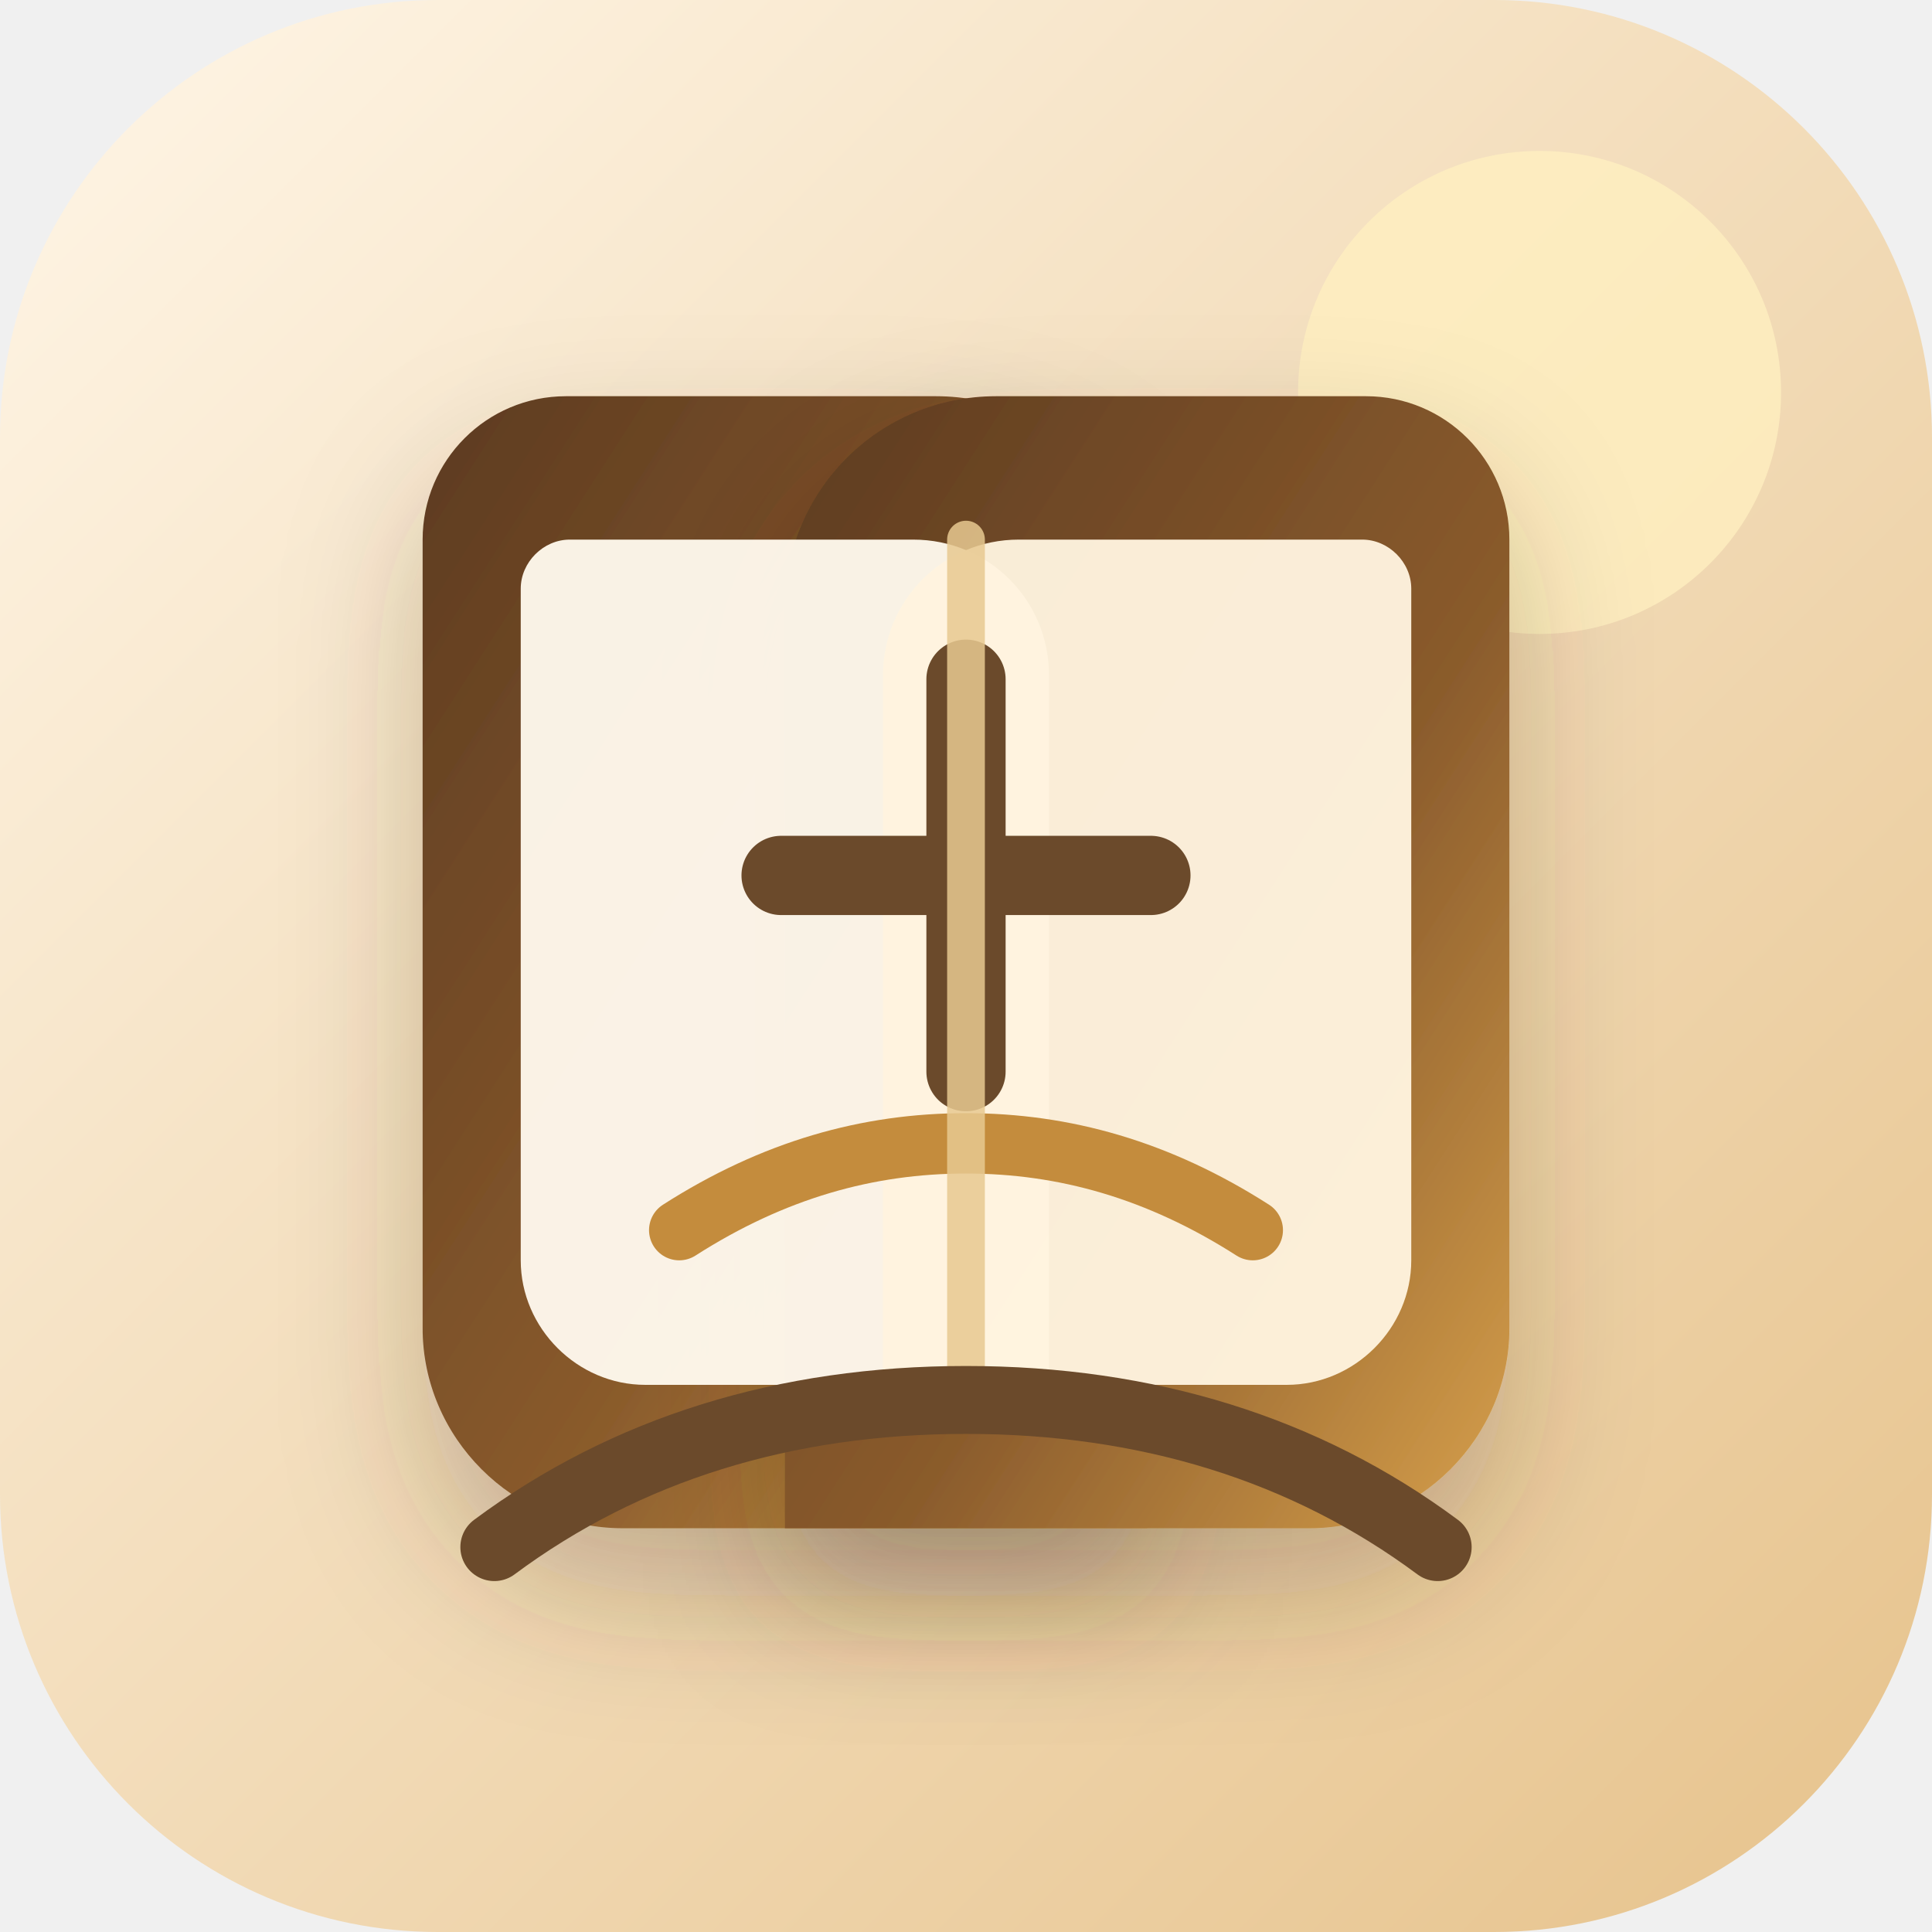
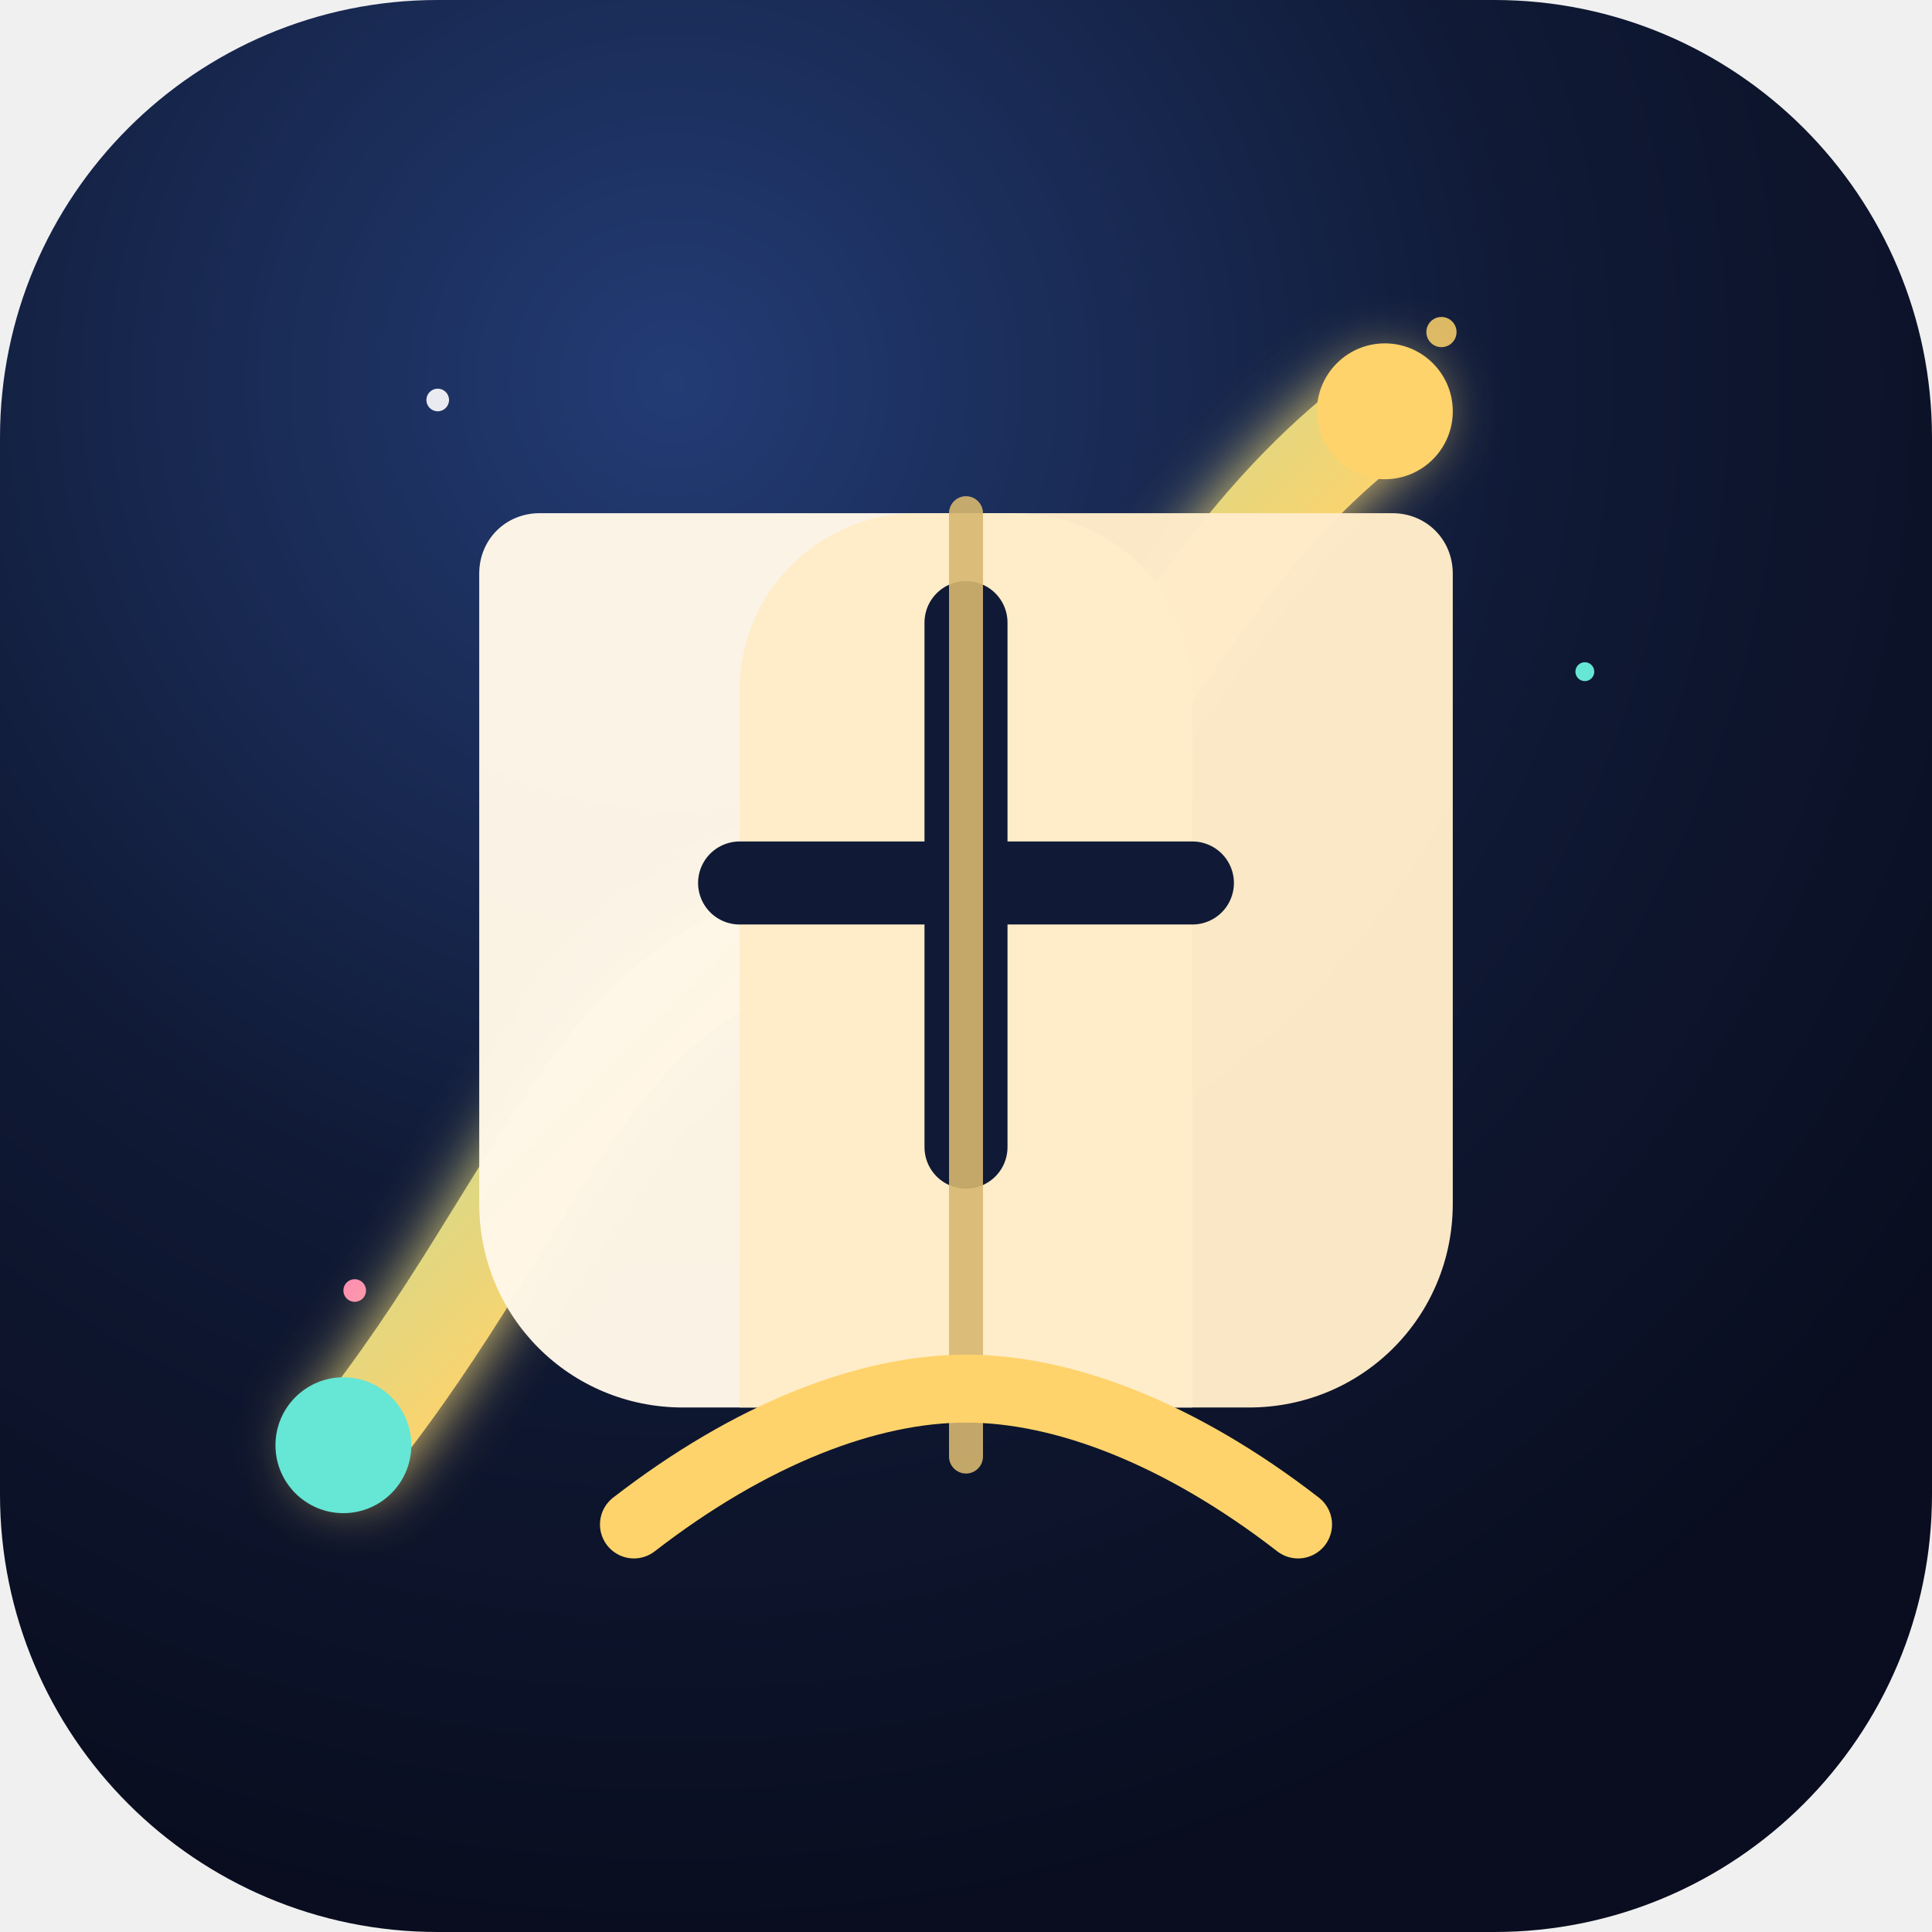
<svg xmlns="http://www.w3.org/2000/svg" viewBox="0 0 512 512">
  <defs>
-     <linearGradient id="bg" x1="0" y1="0" x2="1" y2="1">
-       <stop stop-color="#fff6e7" />
-       <stop offset="1" stop-color="#e6c28b" />
+     <radialGradient id="sky" cx="35%" cy="20%" r="80%">
+       <stop stop-color="#233c75" />
+       <stop offset=".55" stop-color="#101a36" />
+       <stop offset="1" stop-color="#090d1f" />
+     </radialGradient>
+     <linearGradient id="path" x1="0" y1="0" x2="1" y2="1">
+       <stop stop-color="#66e6d5" />
+       <stop offset=".55" stop-color="#ffd36b" />
+       <stop offset="1" stop-color="#ff8db3" />
    </linearGradient>
-     <linearGradient id="book" x1="0" y1="0" x2="1" y2="1">
-       <stop stop-color="#5d3b21" />
-       <stop offset=".58" stop-color="#8a5b2c" />
-       <stop offset="1" stop-color="#d7a04b" />
-     </linearGradient>
-     <filter id="s" x="-20%" y="-20%" width="140%" height="140%">
-       <feDropShadow dx="0" dy="18" stdDeviation="18" flood-color="#4b2e18" flood-opacity=".26" />
+     <filter id="glow" x="-30%" y="-30%" width="160%" height="160%">
+       <feGaussianBlur stdDeviation="8" result="b" />
+       <feMerge>
+         <feMergeNode in="b" />
+         <feMergeNode in="SourceGraphic" />
+       </feMerge>
    </filter>
  </defs>
-   <rect width="512" height="512" rx="116" fill="url(#bg)" />
-   <circle cx="408" cy="104" r="64" fill="#fff0c0" opacity=".78" />
-   <path d="M112 143c0-21 17-38 38-38h98c31 0 56 25 56 56v244H165c-29 0-53-24-53-53V143Z" fill="url(#book)" filter="url(#s)" />
-   <path d="M400 143c0-21-17-38-38-38h-98c-31 0-56 25-56 56v244h139c29 0 53-24 53-53V143Z" fill="url(#book)" filter="url(#s)" />
-   <path d="M151 143h91c20 0 36 16 36 36v188H171c-18 0-33-15-33-33V156c0-7 6-13 13-13Z" fill="#fff9ed" opacity=".96" />
-   <path d="M361 143h-91c-20 0-36 16-36 36v188h107c18 0 33-15 33-33V156c0-7-6-13-13-13Z" fill="#fff4df" opacity=".96" />
-   <path d="M256 180v104M207 232h98" stroke="#6b4a2b" stroke-width="21" stroke-linecap="round" />
-   <path d="M180 326c25-16 50-23 76-23s51 7 76 23" fill="none" stroke="#c48c3d" stroke-width="16" stroke-linecap="round" />
-   <path d="M256 143v231" stroke="#e8c991" stroke-width="10" stroke-linecap="round" opacity=".85" />
-   <path d="M131 410c35-26 77-39 125-39s90 13 125 39" fill="none" stroke="#6b4a2b" stroke-width="18" stroke-linecap="round" />
+   <rect width="512" height="512" rx="116" fill="url(#sky)" />
+   <circle cx="116" cy="106" r="3" fill="#fff" opacity=".9" />
+   <circle cx="382" cy="88" r="4" fill="#ffd36b" opacity=".85" />
+   <circle cx="420" cy="178" r="2.5" fill="#66e6d5" />
+   <circle cx="94" cy="342" r="3" fill="#ff8db3" />
+   <path d="M93 383C145 318 157 256 221 246c72-12 80-88 146-137" fill="none" stroke="url(#path)" stroke-width="26" stroke-linecap="round" filter="url(#glow)" />
+   <path d="M143 136h126c26 0 47 21 47 47v190H181c-30 0-54-24-54-54V152c0-9 7-16 16-16Z" fill="#fff7e8" opacity=".98" />
+   <path d="M369 136h-126c-26 0-47 21-47 47v190h135c30 0 54-24 54-54V152c0-9-7-16-16-16Z" fill="#ffecc9" opacity=".98" />
+   <path d="M256 165v139M196 234h120" stroke="#101a36" stroke-width="22" stroke-linecap="round" />
+   <path d="M256 136v250" stroke="#d7b770" stroke-width="9" stroke-linecap="round" opacity=".9" />
+   <circle cx="91" cy="383" r="18" fill="#66e6d5" />
+   <circle cx="367" cy="109" r="18" fill="#ffd36b" />
+   <path d="M168 404c31-24 62-36 88-36s57 12 88 36" fill="none" stroke="#ffd36b" stroke-width="18" stroke-linecap="round" />
</svg>
